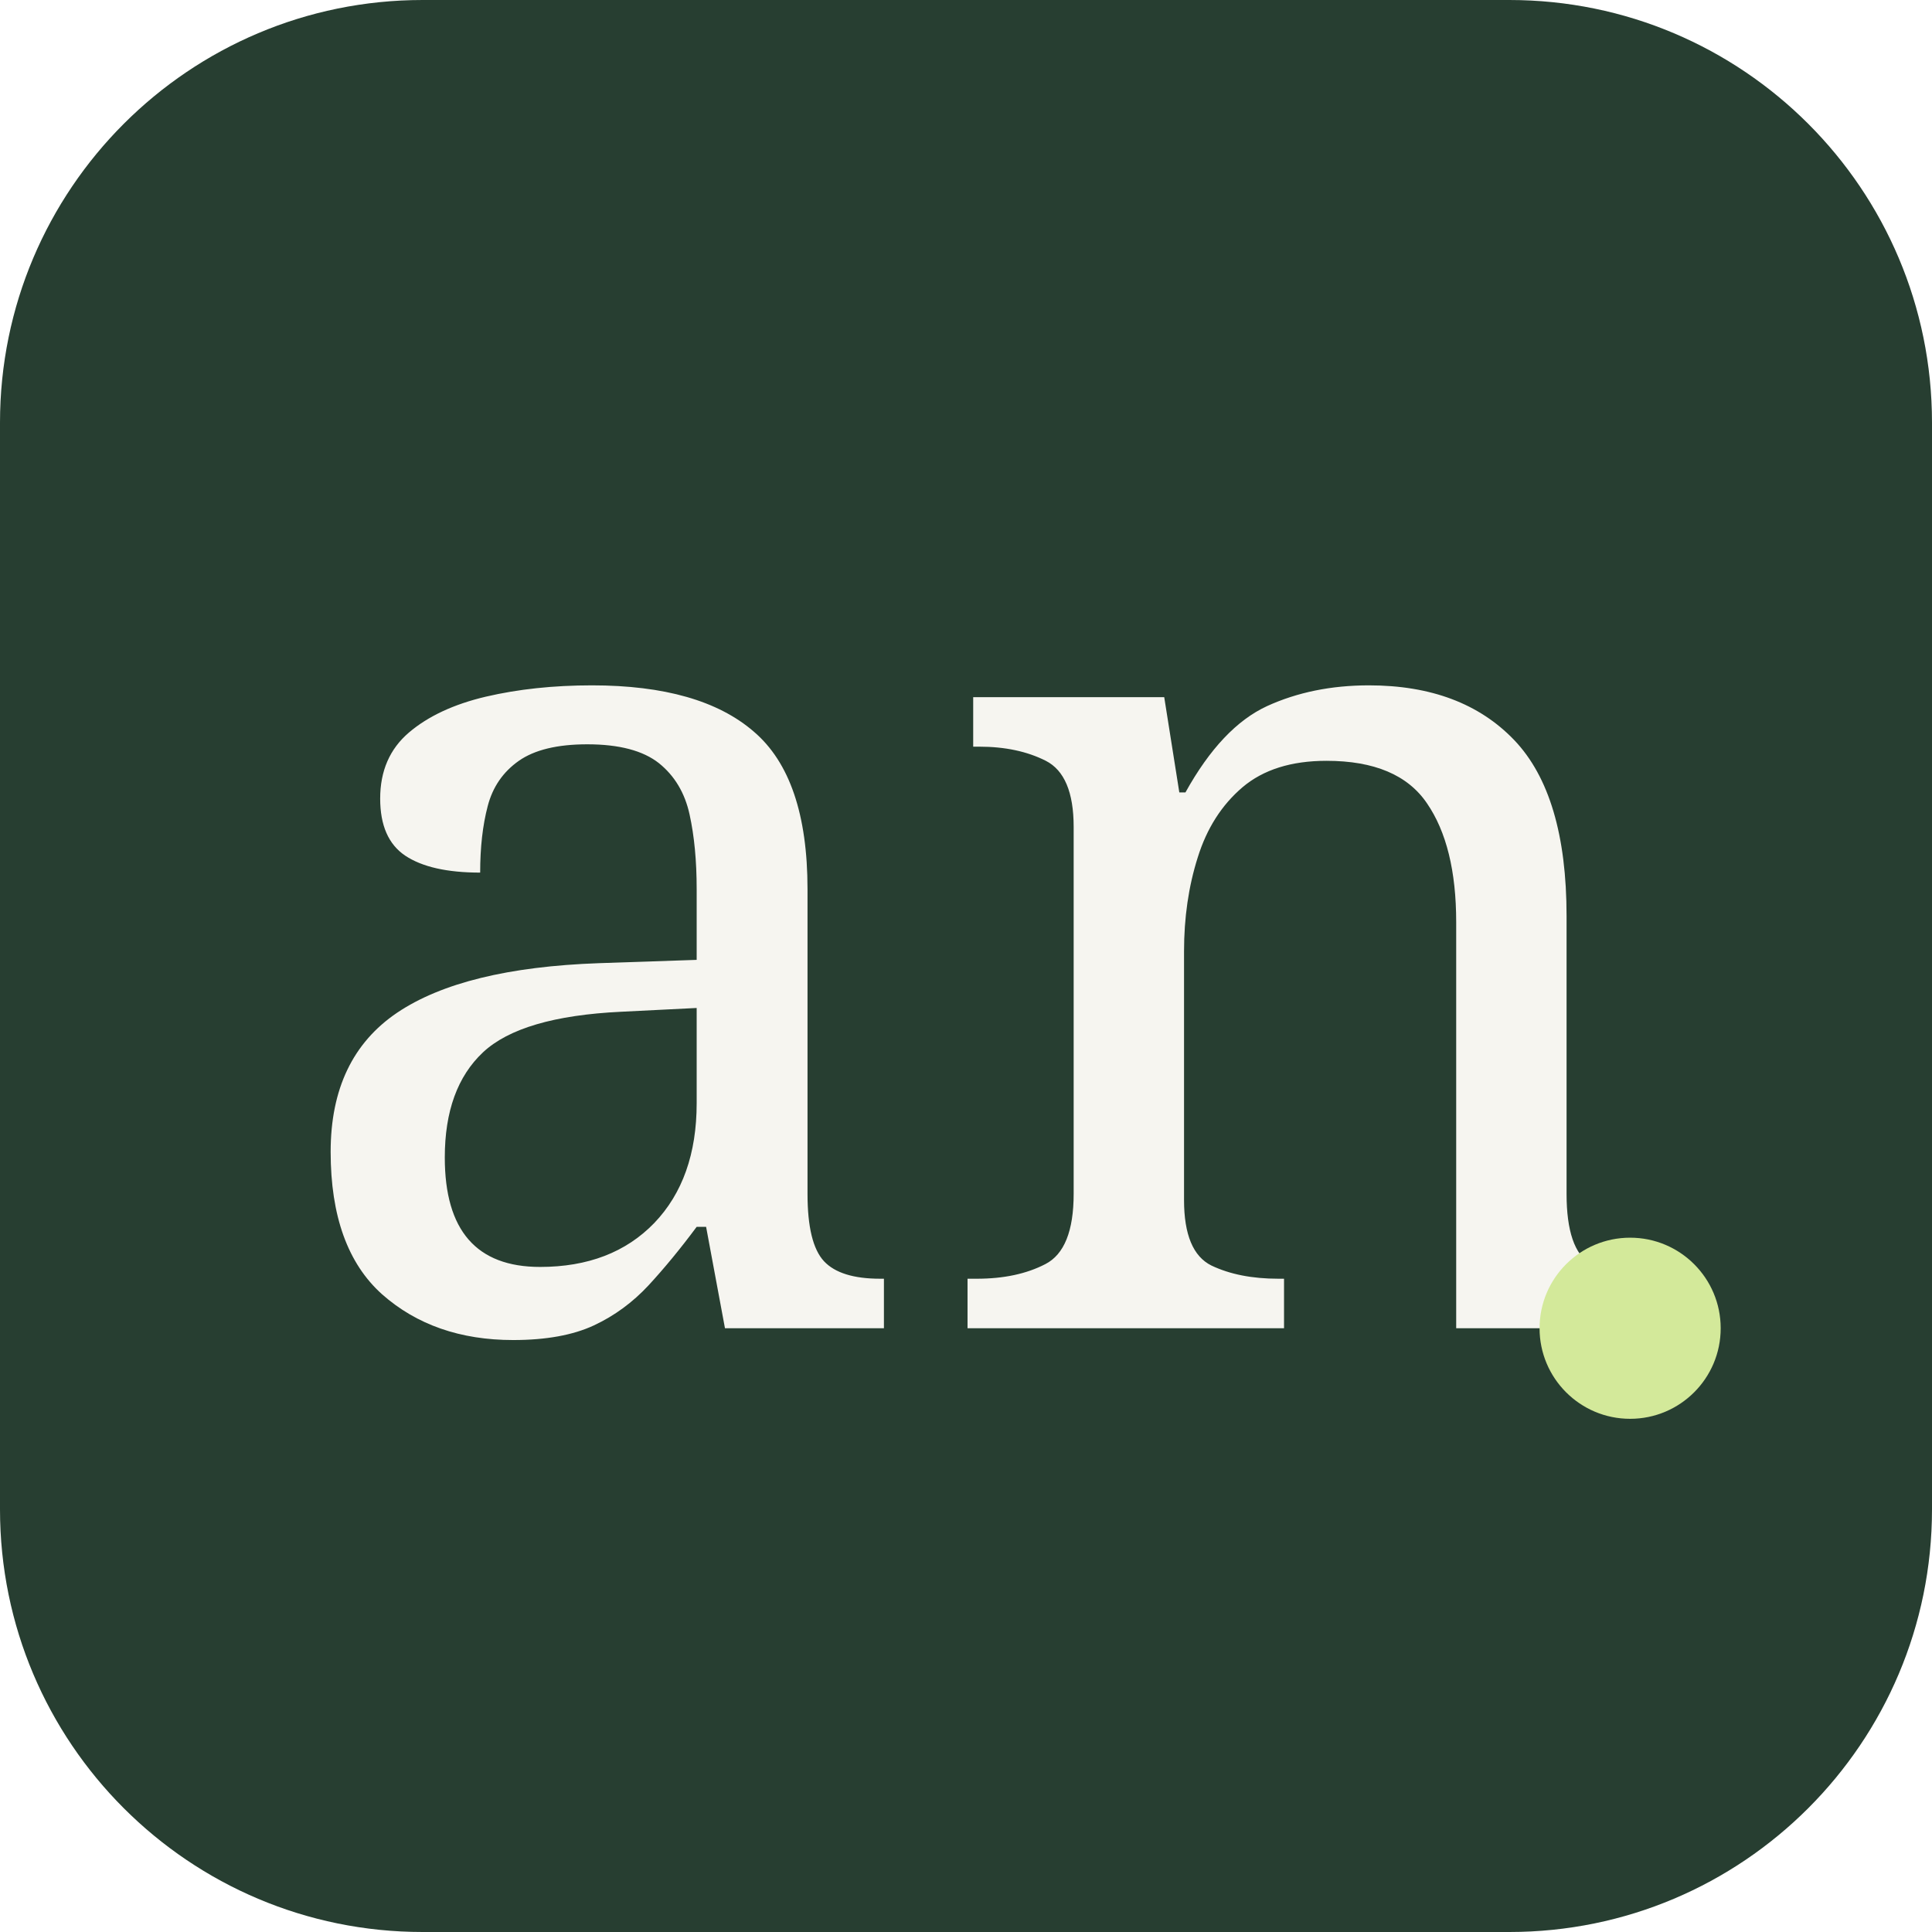
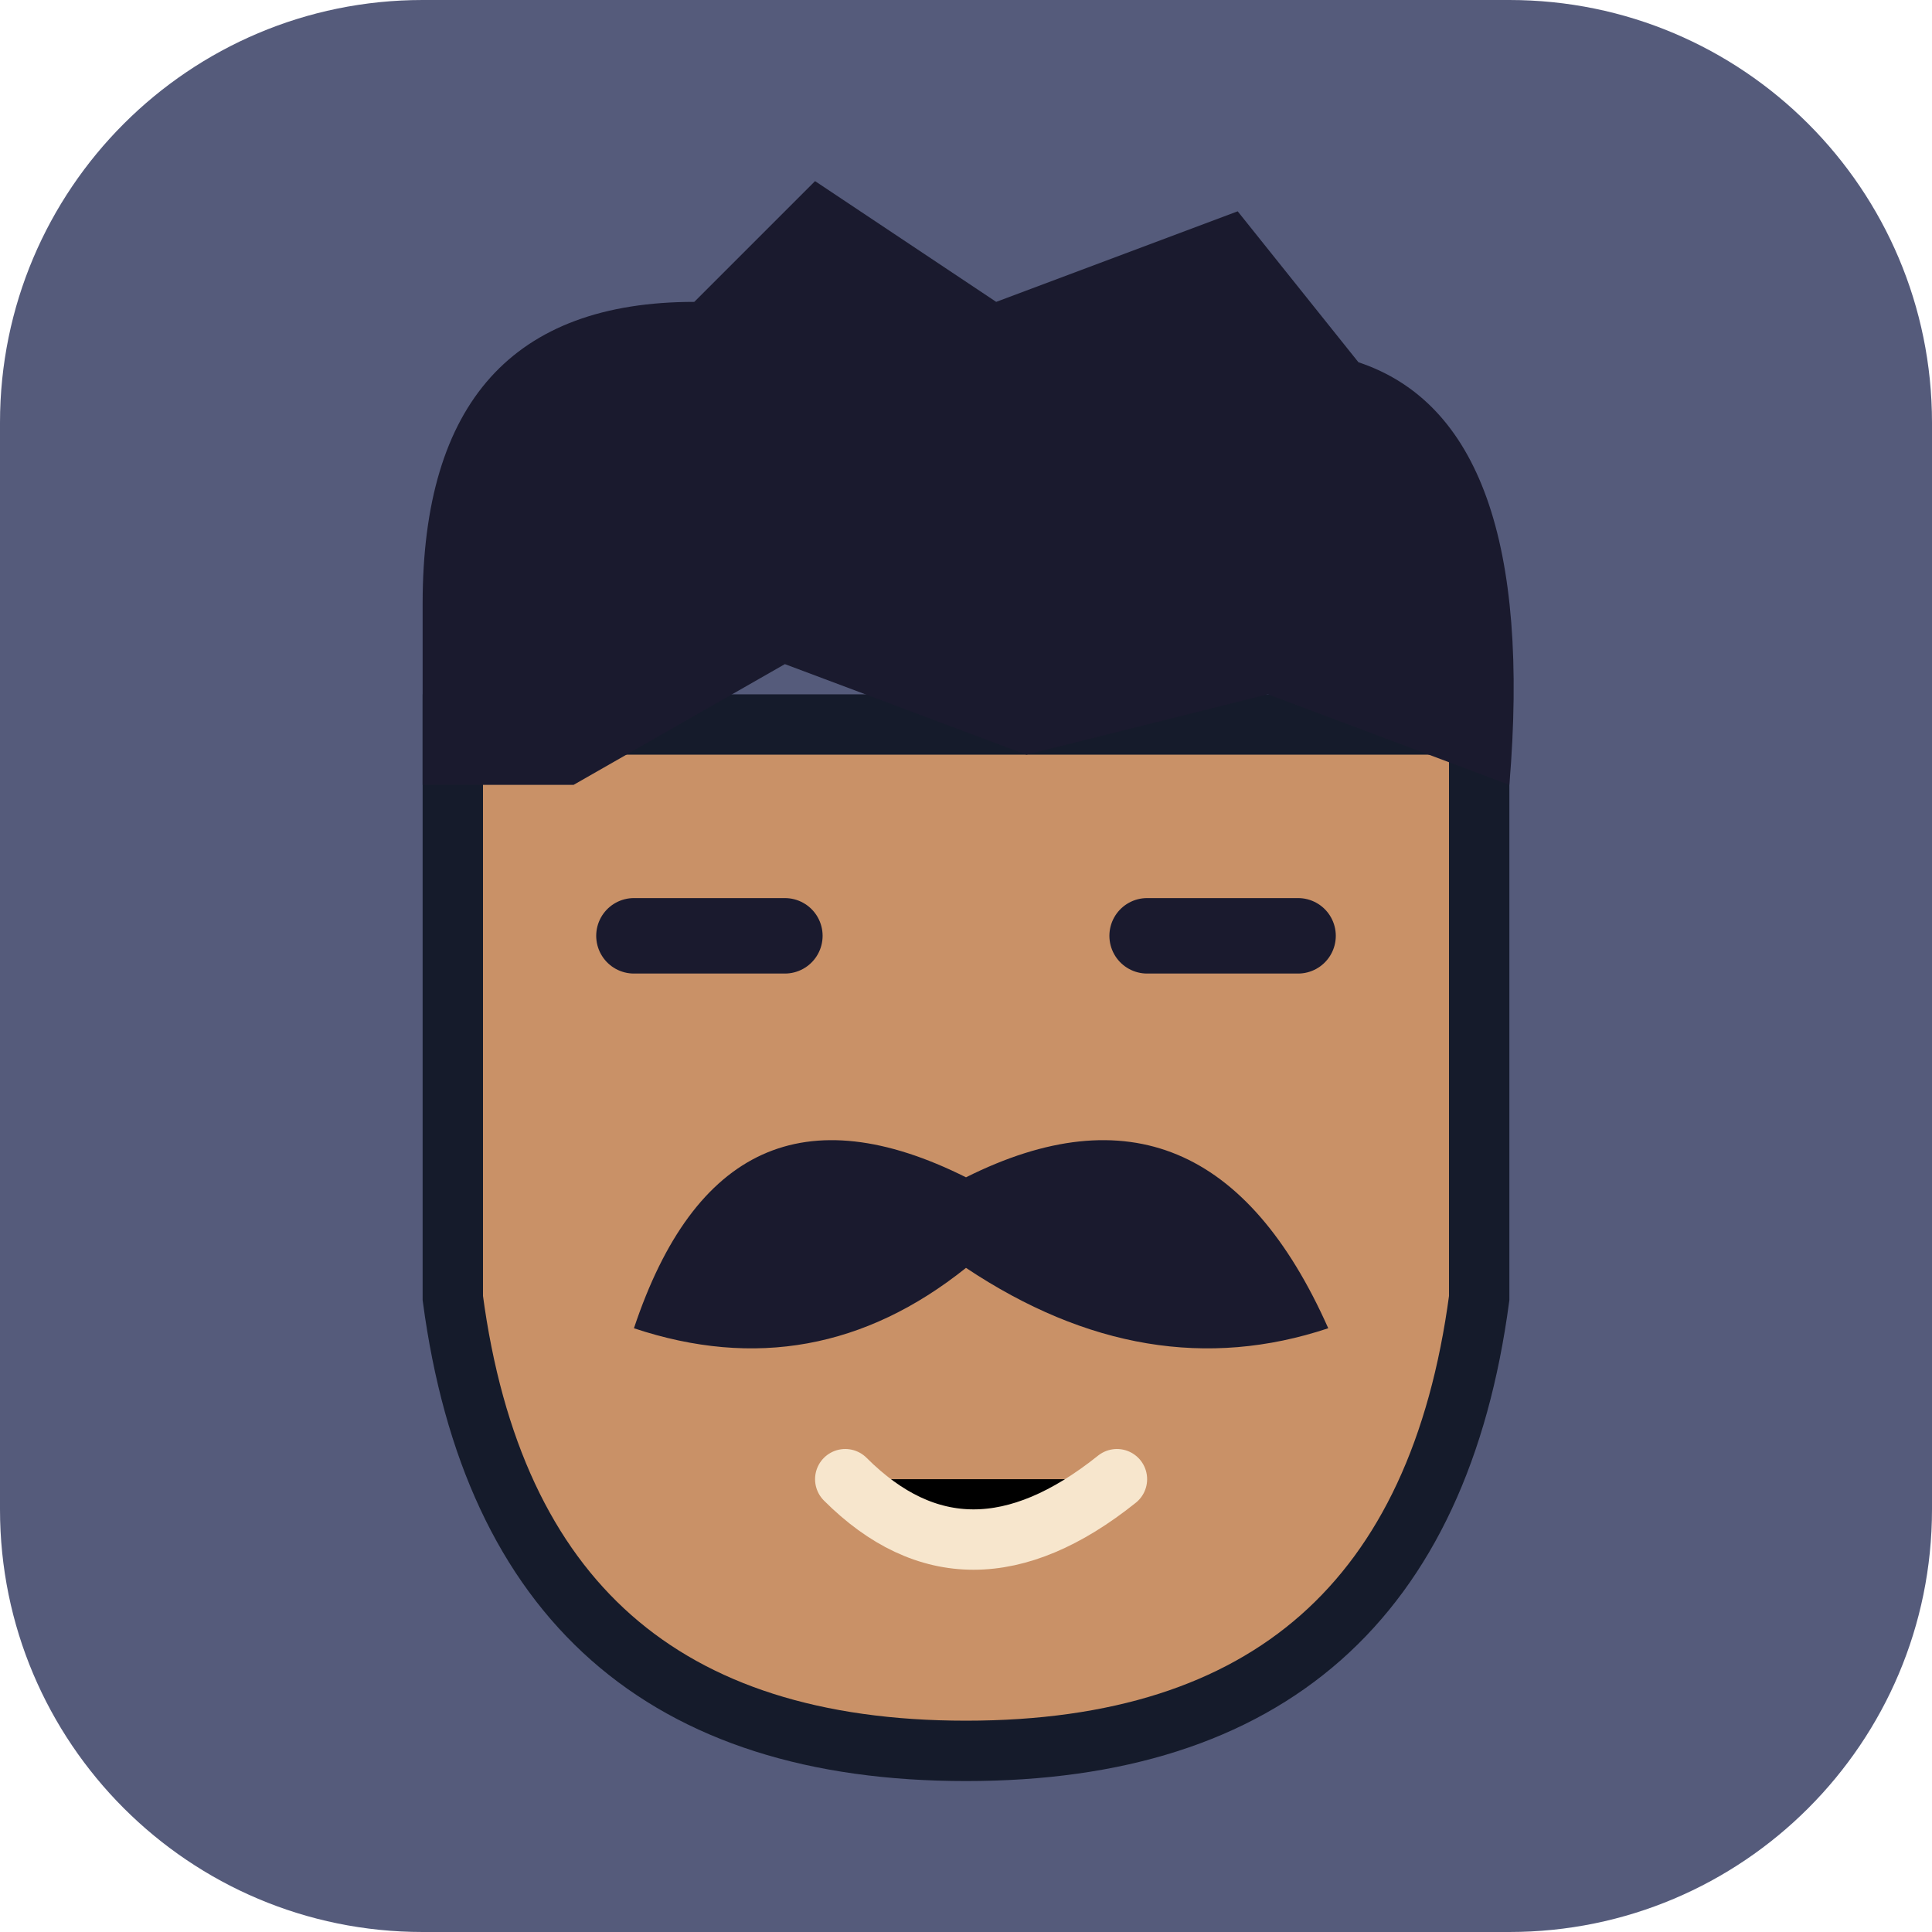
<svg xmlns="http://www.w3.org/2000/svg" viewBox="0 0 64 64">
-   <rect width="64" height="64" rx="14" fill="#273e31" />
-   <text x="9" y="44" font-family="Georgia,serif" font-size="39" fill="#f6f5f0">an</text>
-   <circle cx="54" cy="44" r="3" fill="#d3e99a" />
+   <rect width="64" height="64" rx="14" fill="#555b7b" />
+   <path d="M15 24H49V43Q47 58 32 58Q17 58 15 43Z" fill="#c99167" stroke="#151b2b" stroke-width="2" />
+   <path d="M14 26V20Q14 10 23 10L27 6L33 10L41 7L45 12Q51 14 50 26L42 23L34 25L26 22L19 26Z" fill="#1a1a2e" />
+   <path d="M21 31H26M38 31H43" stroke="#1a1a2e" stroke-width="2.5" stroke-linecap="round" />
+   <path d="M32 39Q24 35 21 44Q27 46 32 42Q38 46 44 44Q40 35 32 39" fill="#1a1a2e" />
+   <path d="M28 49Q32 53 37 49" stroke="#f7e6cd" stroke-width="2" stroke-linecap="round" />
</svg>
